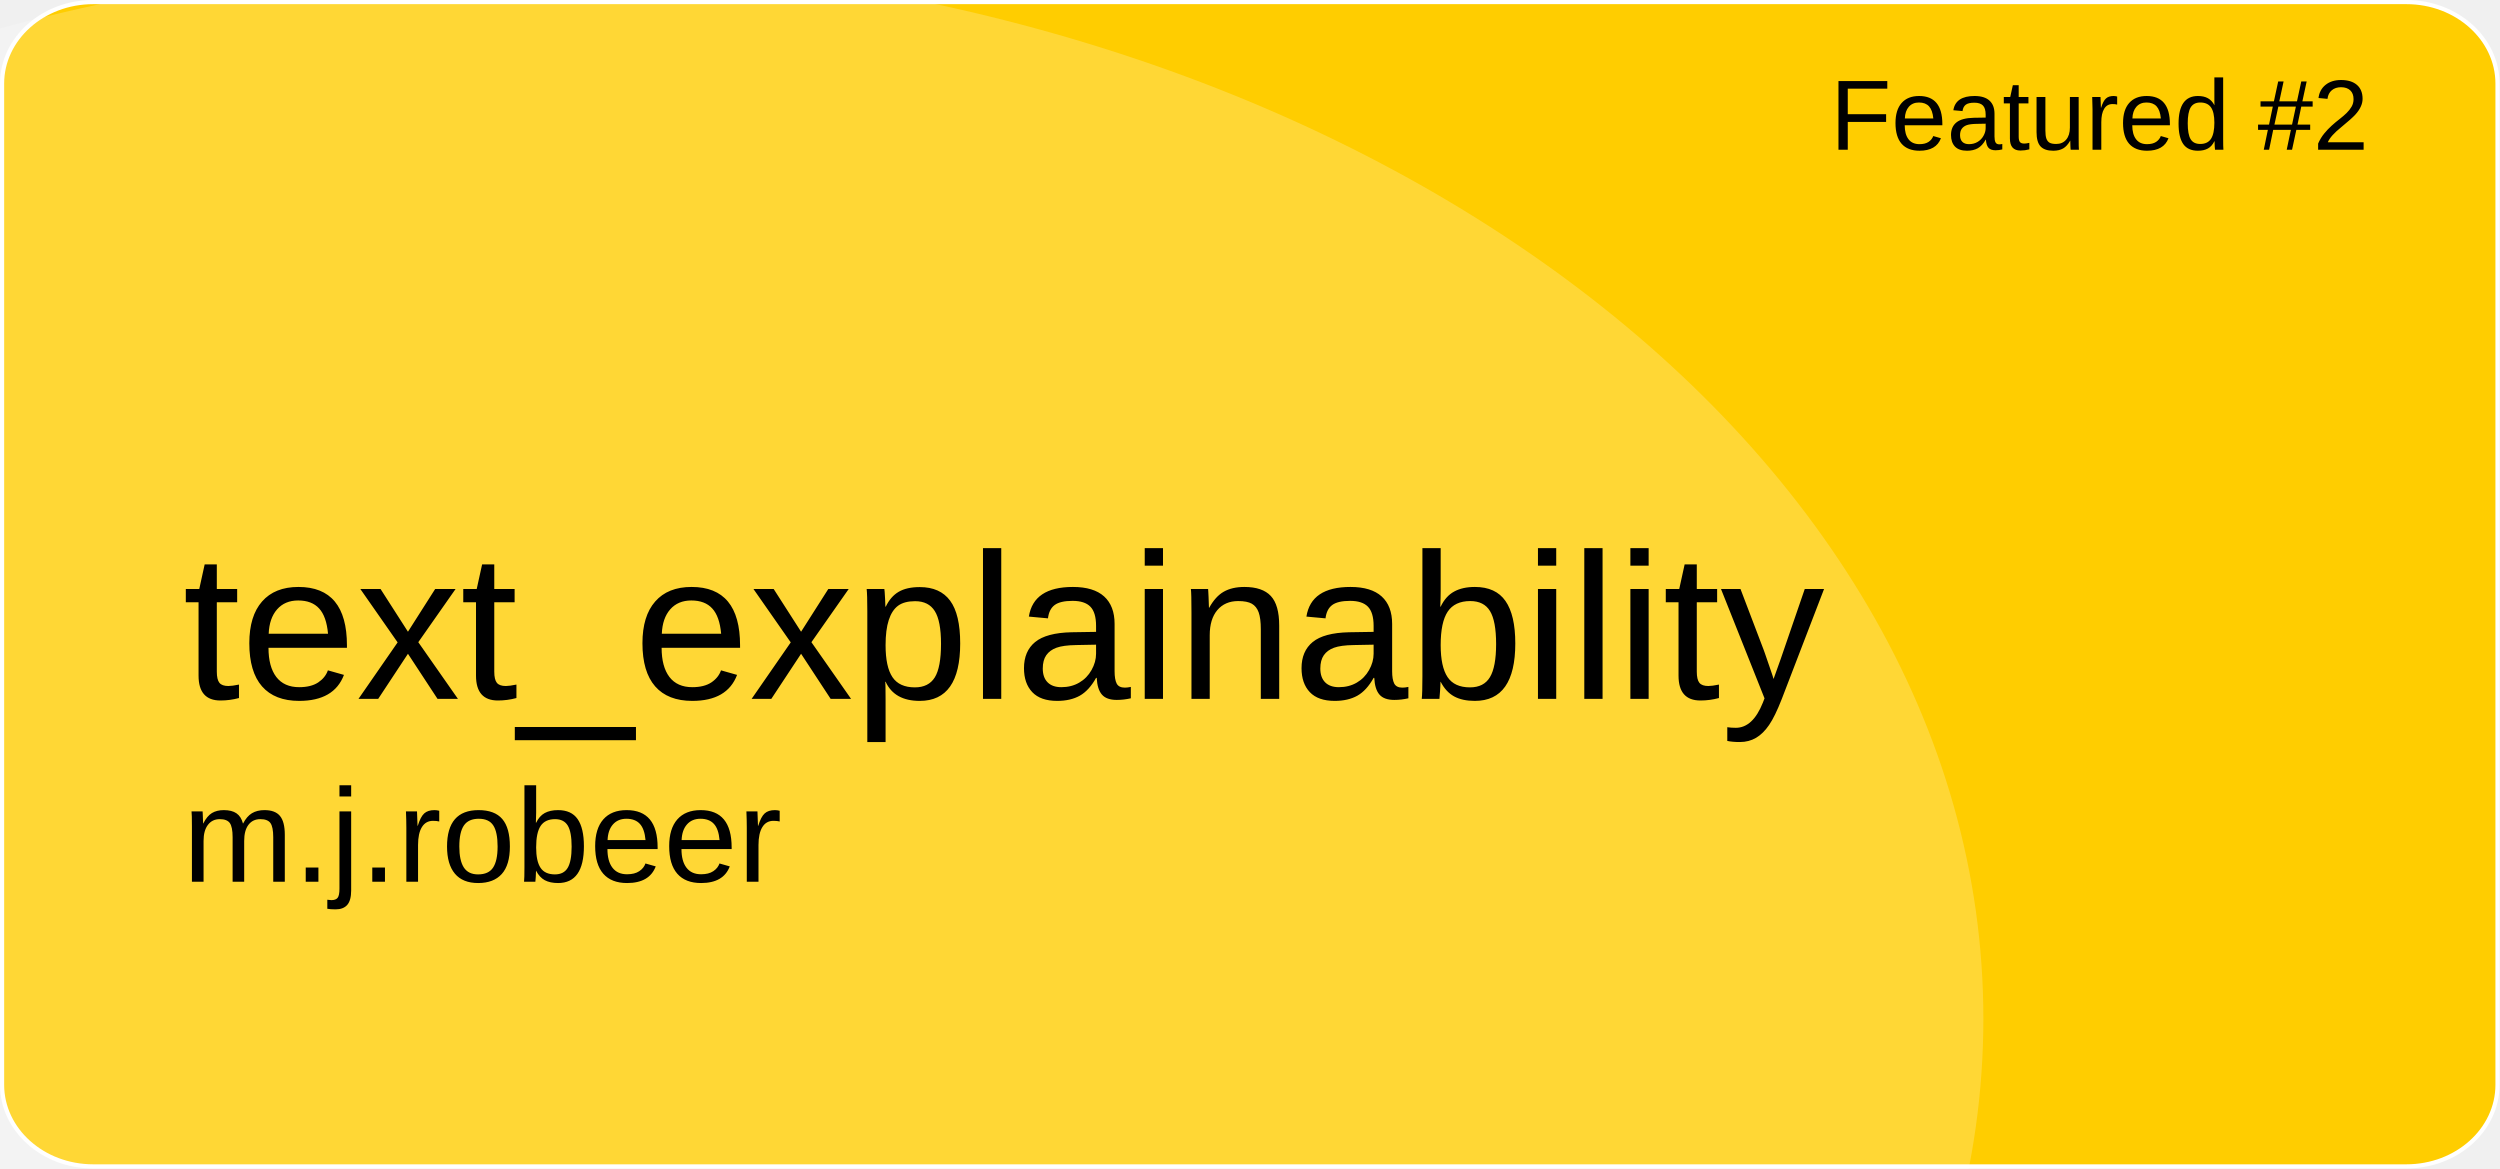
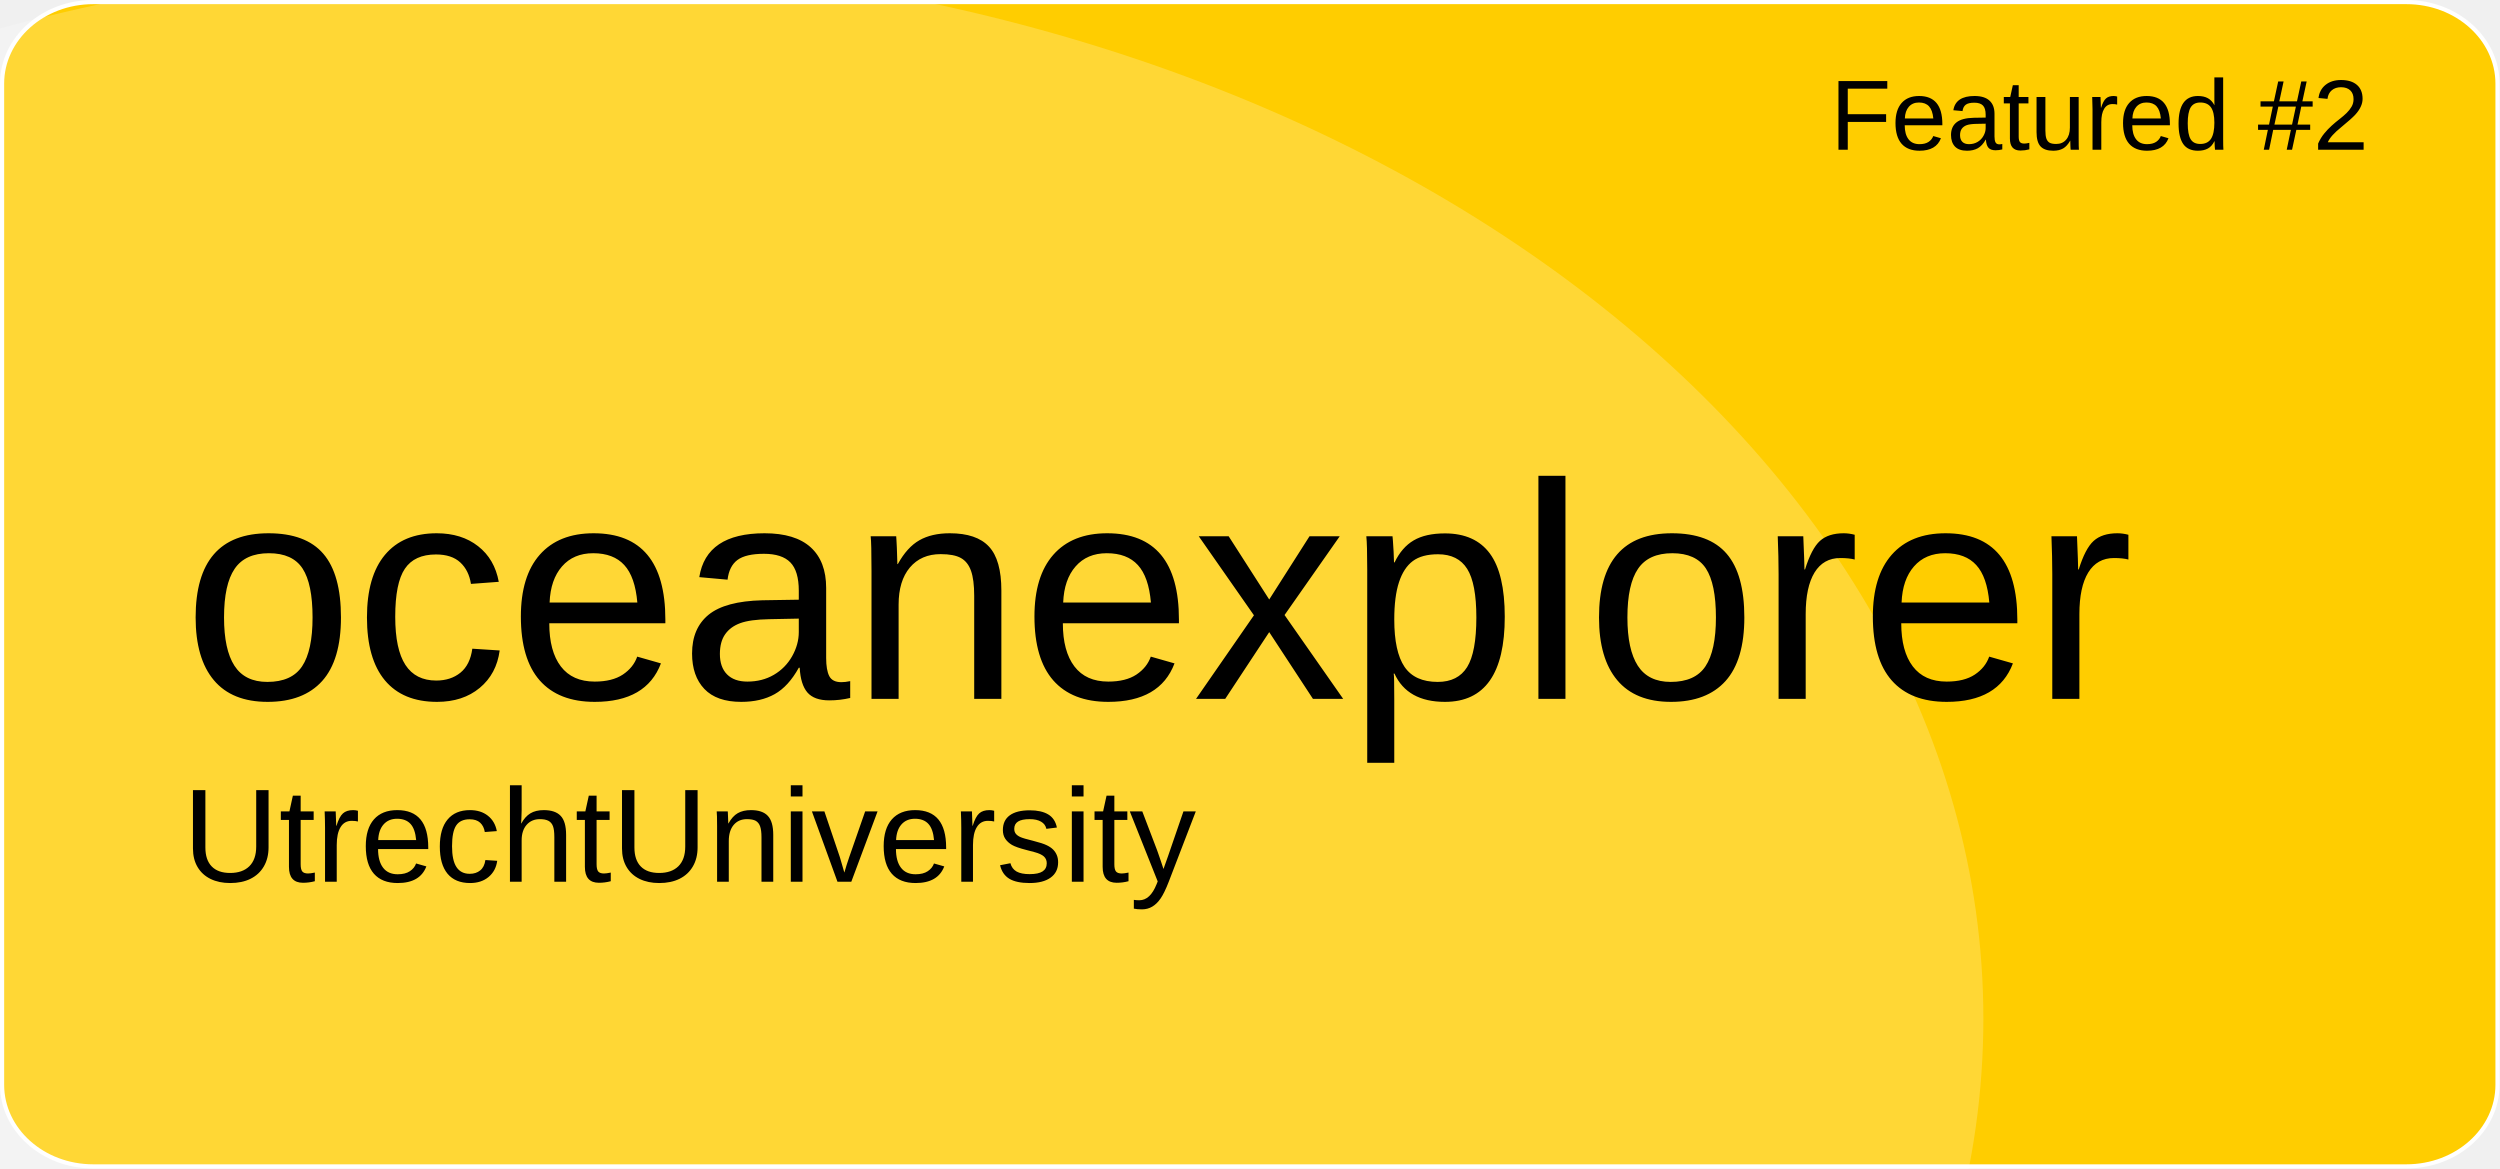
<svg xmlns="http://www.w3.org/2000/svg" version="1.1" id="a" x="0px" y="0px" viewBox="0 0 601 281" style="enable-background:new 0 0 601 281;" xml:space="preserve">
  <style type="text/css">
	.st0{fill:#FFCD00;stroke:#FFFFFF;stroke-miterlimit:10;}
	.st1{opacity:0.21;fill:#FFFFFF;enable-background:new    ;}
	.st2{font-family:'Arial';}
	.st3{font-size:24px;}
- 	.st4{font-size:50px;}
+ 	.st4{font-size:74px;}
	.st5{font-size:32px;}
</style>
  <path id="b" class="st0" d="M22.4,0.5h556.1c12.1,0,21.9,8.8,21.9,19.6v240.7c0,10.8-9.8,19.6-21.9,19.6H22.4  c-12.1,0-21.9-8.8-21.9-19.6V20.1C0.5,9.3,10.3,0.5,22.4,0.5z" />
  <ellipse class="st1" cx="124.5" cy="244.9" rx="352.3" ry="254.4" />
  <text transform="matrix(1 0 0 1 440 36)" class="st2 st3">Featured #2</text>
-   <text transform="matrix(1 0 0 1 43.92 168.01)" class="st2 st4">text_explainability</text>
-   <text transform="matrix(1 0 0 1 43.92 211.97)" class="st2 st5">m.j.robeer</text>
+   <text transform="matrix(1 0 0 1 43.92 168.01)" class="st2 st4">oceanexplorer</text>
+   <text transform="matrix(1 0 0 1 43.92 211.97)" class="st2 st5">UtrechtUniversity</text>
</svg>
